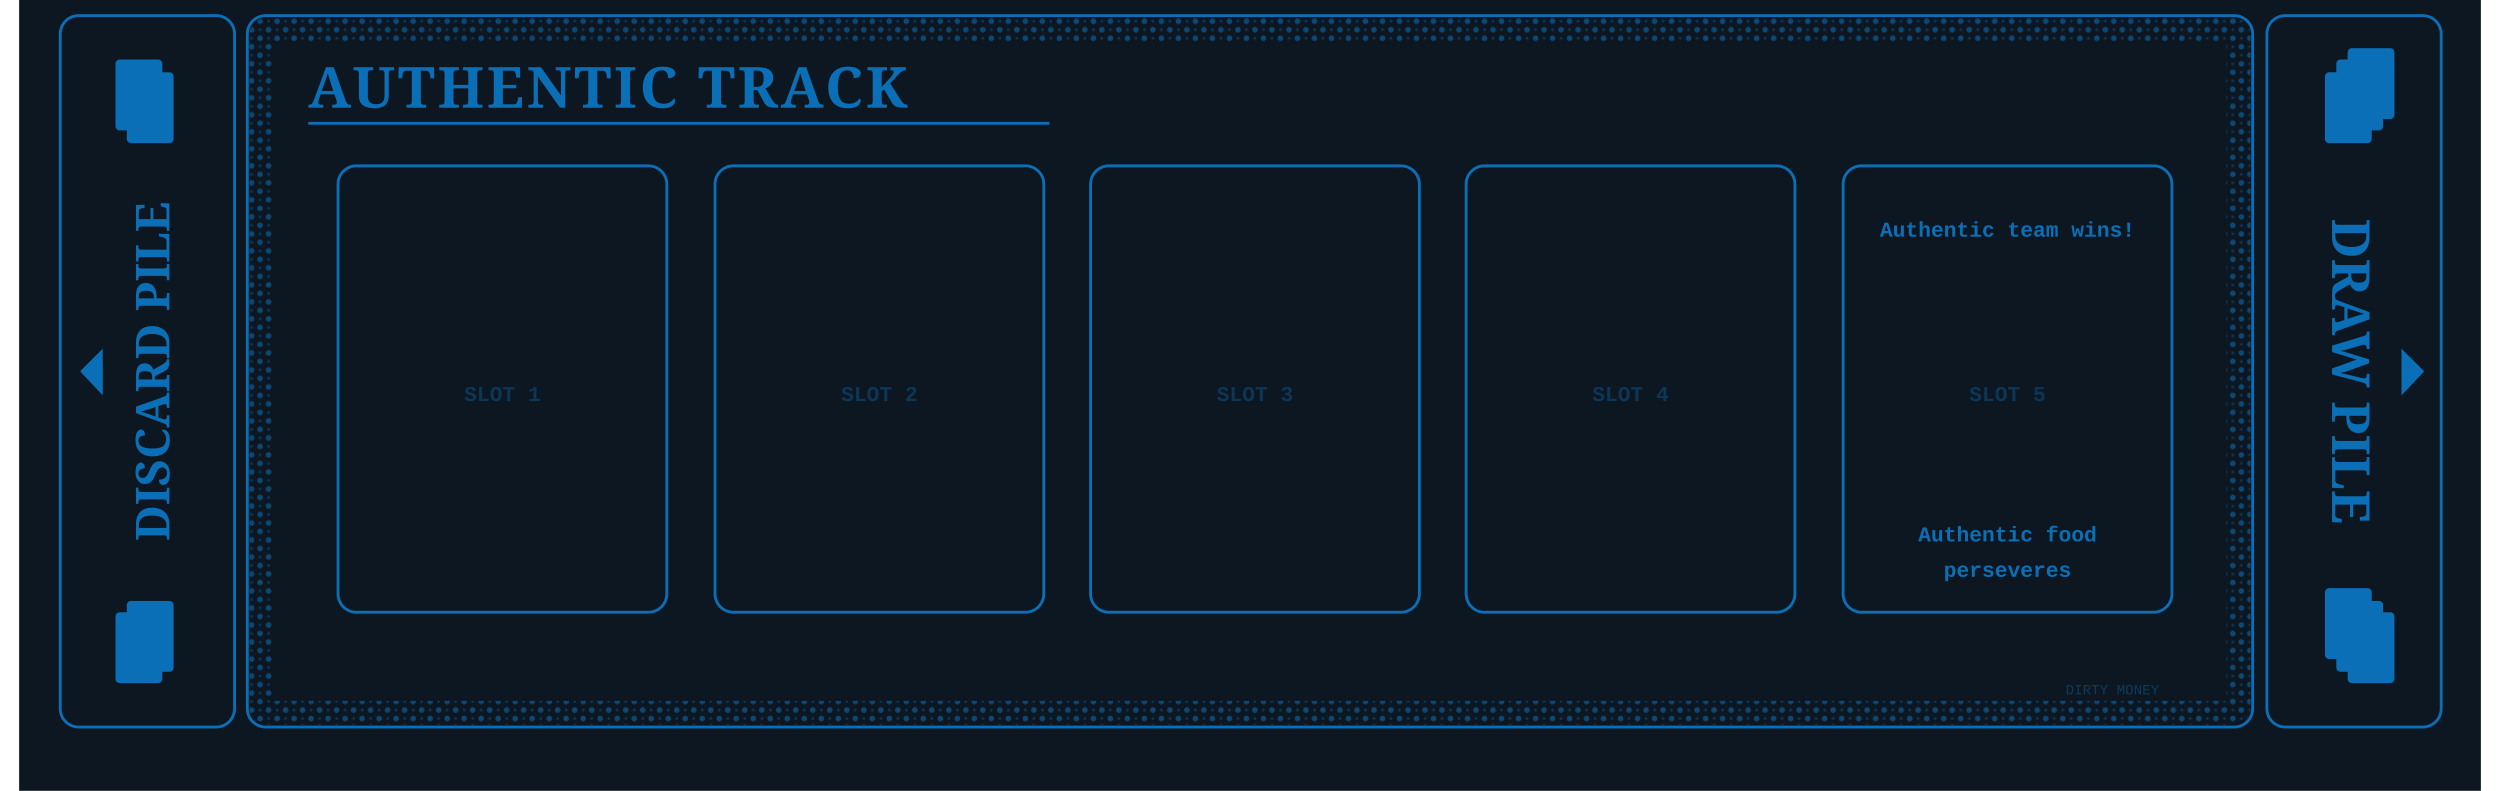
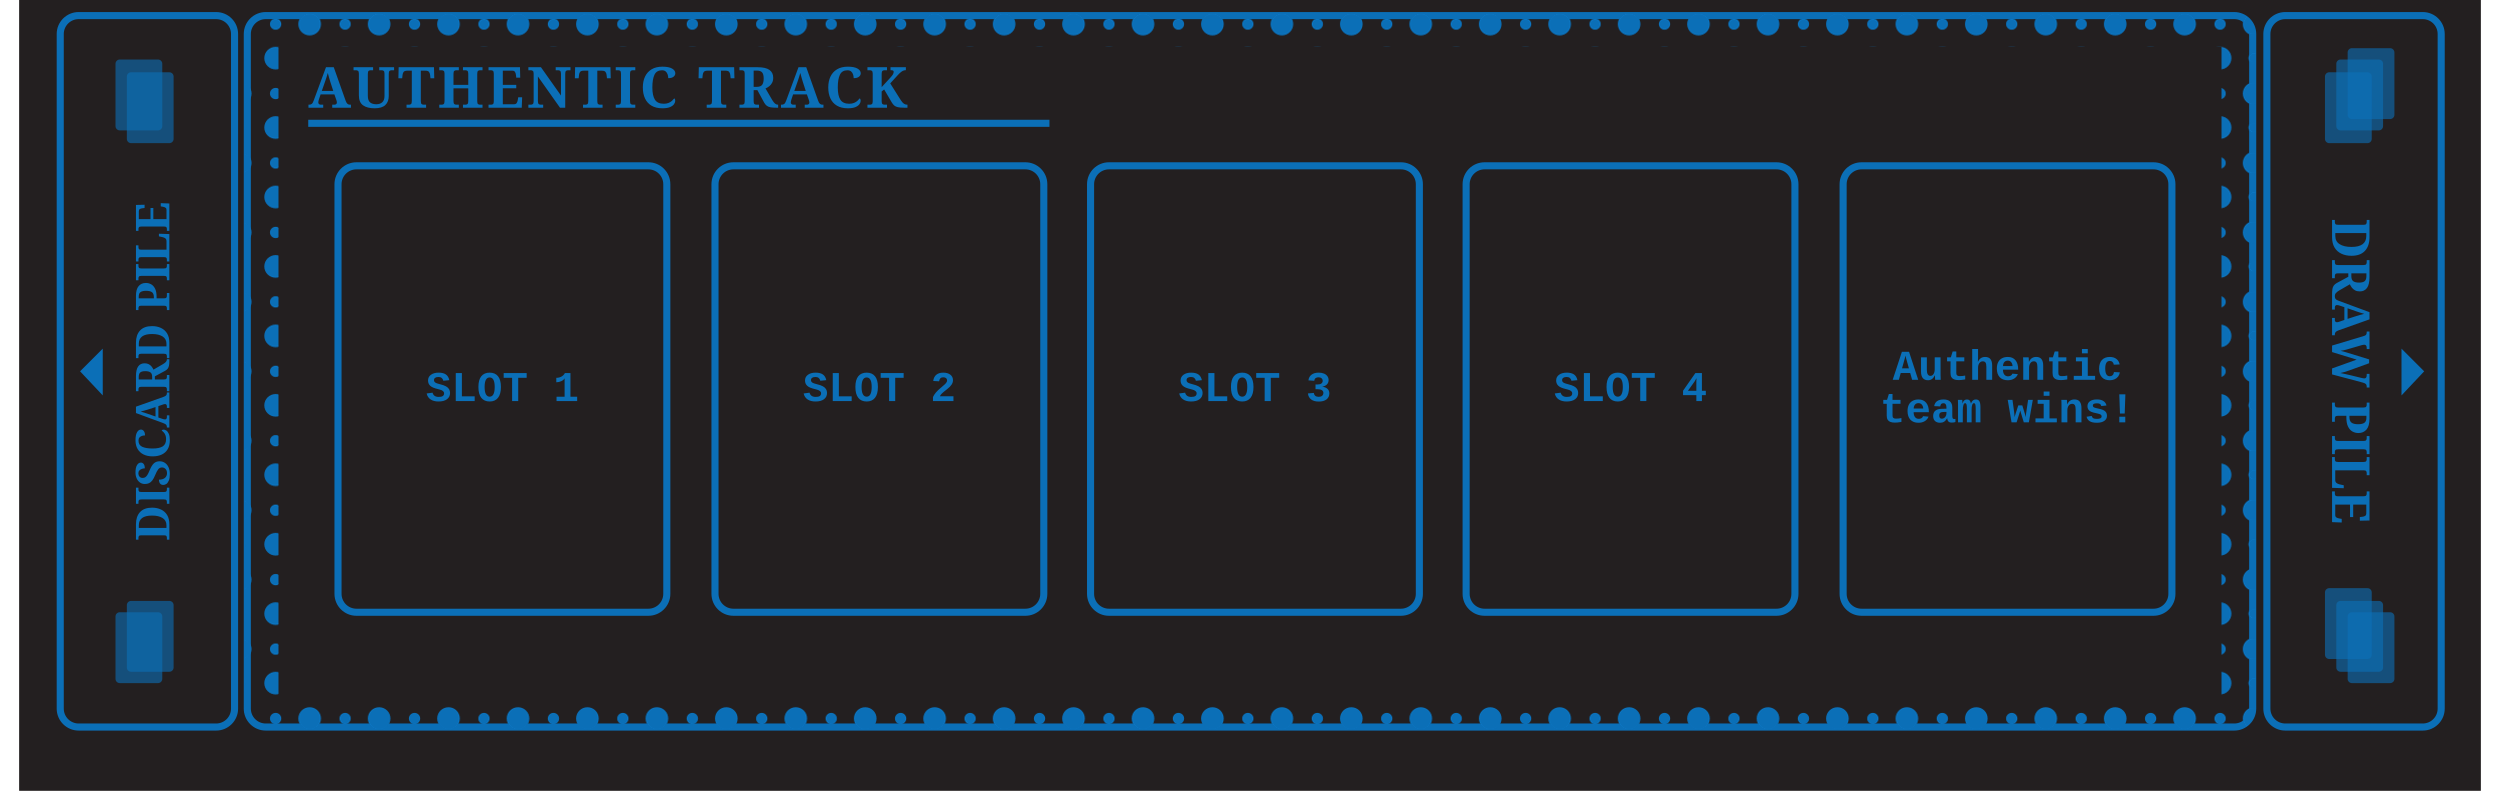
<svg xmlns="http://www.w3.org/2000/svg" width="490mm" height="155mm" viewBox="0 0 1737 558">
  <defs>
-     <pattern id="border-pattern" x="0" y="0" width="12" height="12" patternUnits="userSpaceOnUse">
-       <circle cx="2" cy="2" r="1" fill="#0b6fb7" opacity="0.35" />
-       <circle cx="8" cy="8" r="1" fill="#0b6fb7" opacity="0.35" />
-       <circle cx="8" cy="2" r="2" fill="#0b6fb7" opacity="0.55" />
-       <circle cx="2" cy="8" r="2" fill="#0b6fb7" opacity="0.55" />
+     <pattern id="border-pattern" x="0" y="0" width="49" height="49" patternUnits="userSpaceOnUse">
+       <circle cx="16" cy="16" r="4" fill="#0b6fb7" opacity="1" />
+       <circle cx="40" cy="40" r="4" fill="#0b6fb7" opacity="1" />
+       <circle cx="40" cy="16" r="8" fill="#0b6fb7" opacity="1" />
+       <circle cx="16" cy="40" r="8" fill="#0b6fb7" opacity="1" />
    </pattern>
  </defs>
-   <rect x="0" y="0" width="1737" height="558" fill="#0d1721" />
+   <rect x="0" y="0" width="1737" height="558" fill="#231f20" />
  <g transform="translate(18, 1)">
-     <rect x="0" y="0" width="1701" height="522" rx="17" fill="#0d1721" />
-     <rect x="11" y="10" width="123" height="502" rx="13" fill="none" stroke="#0b6fb7" stroke-width="2" opacity="1" />
+     <rect x="11" y="10" width="123" height="502" rx="13" fill="none" stroke="#0b6fb7" stroke-width="5" opacity="1" />
    <text x="72" y="277" font-family="Georgia, serif" font-size="33" font-weight="bold" fill="#0b6fb7" text-anchor="middle" transform="rotate(-90 72 261)">DISCARD PILE</text>
    <path d="M 25 261 L 41 245 L 41 278 Z" fill="#0b6fb7" opacity="1" />
-     <rect x="50" y="41" width="33" height="50" rx="3" fill="#0b6fb7" opacity="1" />
-     <rect x="58" y="50" width="33" height="50" rx="3" fill="#0b6fb7" opacity="1" />
-     <rect x="50" y="431" width="33" height="50" rx="3" fill="#0b6fb7" opacity="1" />
-     <rect x="58" y="423" width="33" height="50" rx="3" fill="#0b6fb7" opacity="1" />
-     <rect x="1568" y="10" width="123" height="502" rx="13" fill="none" stroke="#0b6fb7" stroke-width="2" opacity="1" />
+     <rect x="50" y="41" width="33" height="50" rx="3" fill="#0b6fb7" opacity="0.6" />
+     <rect x="58" y="50" width="33" height="50" rx="3" fill="#0b6fb7" opacity="0.6" />
+     <rect x="50" y="431" width="33" height="50" rx="3" fill="#0b6fb7" opacity="0.6" />
+     <rect x="58" y="423" width="33" height="50" rx="3" fill="#0b6fb7" opacity="0.6" />
+     <rect x="1568" y="10" width="123" height="502" rx="13" fill="none" stroke="#0b6fb7" stroke-width="5" opacity="1" />
    <text x="1630" y="277" font-family="Georgia, serif" font-size="37" font-weight="bold" fill="#0b6fb7" text-anchor="middle" transform="rotate(90 1630 261)">DRAW PILE</text>
    <path d="M 1679 261 L 1663 245 L 1663 278 Z" fill="#0b6fb7" opacity="1" />
-     <rect x="1625" y="33" width="33" height="50" rx="3" fill="#0b6fb7" opacity="1" />
-     <rect x="1617" y="41" width="33" height="50" rx="3" fill="#0b6fb7" opacity="1" />
-     <rect x="1609" y="50" width="33" height="50" rx="3" fill="#0b6fb7" opacity="1" />
-     <rect x="1625" y="431" width="33" height="50" rx="3" fill="#0b6fb7" opacity="1" />
-     <rect x="1617" y="423" width="33" height="50" rx="3" fill="#0b6fb7" opacity="1" />
-     <rect x="1609" y="414" width="33" height="50" rx="3" fill="#0b6fb7" opacity="1" />
-     <rect x="143" y="10" width="1415" height="502" rx="13" fill="none" stroke="#0b6fb7" stroke-width="2" opacity="1" />
-     <rect x="153" y="20" width="1395" height="482" rx="3" fill="none" stroke="url(#border-pattern)" stroke-width="17" opacity="1" />
+     <rect x="1625" y="33" width="33" height="50" rx="3" fill="#0b6fb7" opacity="0.6" />
+     <rect x="1617" y="41" width="33" height="50" rx="3" fill="#0b6fb7" opacity="0.6" />
+     <rect x="1609" y="50" width="33" height="50" rx="3" fill="#0b6fb7" opacity="0.6" />
+     <rect x="1625" y="431" width="33" height="50" rx="3" fill="#0b6fb7" opacity="0.6" />
+     <rect x="1617" y="423" width="33" height="50" rx="3" fill="#0b6fb7" opacity="0.6" />
+     <rect x="1609" y="414" width="33" height="50" rx="3" fill="#0b6fb7" opacity="0.6" />
+     <rect x="143" y="10" width="1415" height="502" rx="13" fill="none" stroke="#0b6fb7" stroke-width="5" opacity="1" />
+     <rect x="153" y="20" width="1395" height="482" rx="3" fill="none" stroke="url(#border-pattern)" stroke-width="24" opacity="1" />
    <text x="186" y="75" font-family="Georgia, serif" font-size="40" font-weight="bold" fill="#0b6fb7" letter-spacing="2">AUTHENTIC TRACK</text>
-     <line x1="186" y1="86" x2="709" y2="86" stroke="#0b6fb7" stroke-width="2" opacity="1" />
+     <line x1="186" y1="86" x2="709" y2="86" stroke="#0b6fb7" stroke-width="5" opacity="1" />
    <g transform="translate(207, 116)">
-       <rect x="0" y="0" width="232" height="315" rx="13" fill="none" stroke="#0b6fb7" stroke-width="2" opacity="1" />
-       <text x="116" y="166" font-family="Courier New, monospace" font-size="15" font-weight="bold" fill="#0b6fb7" text-anchor="middle" opacity="0.35">SLOT 1</text>
+       <rect x="0" y="0" width="232" height="315" rx="13" fill="none" stroke="#0b6fb7" stroke-width="5" opacity="1" />
+       <text x="116" y="166" font-family="Courier New, monospace" font-size="30" font-weight="bold" fill="#0b6fb7" text-anchor="middle" opacity="1">SLOT 1</text>
    </g>
    <g transform="translate(473, 116)">
-       <rect x="0" y="0" width="232" height="315" rx="13" fill="none" stroke="#0b6fb7" stroke-width="2" opacity="1" />
-       <text x="116" y="166" font-family="Courier New, monospace" font-size="15" font-weight="bold" fill="#0b6fb7" text-anchor="middle" opacity="0.35">SLOT 2</text>
+       <rect x="0" y="0" width="232" height="315" rx="13" fill="none" stroke="#0b6fb7" stroke-width="5" opacity="1" />
+       <text x="116" y="166" font-family="Courier New, monospace" font-size="30" font-weight="bold" fill="#0b6fb7" text-anchor="middle" opacity="1">SLOT 2</text>
    </g>
    <g transform="translate(738, 116)">
-       <rect x="0" y="0" width="232" height="315" rx="13" fill="none" stroke="#0b6fb7" stroke-width="2" opacity="1" />
-       <text x="116" y="166" font-family="Courier New, monospace" font-size="15" font-weight="bold" fill="#0b6fb7" text-anchor="middle" opacity="0.35">SLOT 3</text>
+       <rect x="0" y="0" width="232" height="315" rx="13" fill="none" stroke="#0b6fb7" stroke-width="5" opacity="1" />
+       <text x="116" y="166" font-family="Courier New, monospace" font-size="30" font-weight="bold" fill="#0b6fb7" text-anchor="middle" opacity="1">SLOT 3</text>
    </g>
    <g transform="translate(1003, 116)">
-       <rect x="0" y="0" width="232" height="315" rx="13" fill="none" stroke="#0b6fb7" stroke-width="2" opacity="1" />
-       <text x="116" y="166" font-family="Courier New, monospace" font-size="15" font-weight="bold" fill="#0b6fb7" text-anchor="middle" opacity="0.35">SLOT 4</text>
+       <rect x="0" y="0" width="232" height="315" rx="13" fill="none" stroke="#0b6fb7" stroke-width="5" opacity="1" />
+       <text x="116" y="166" font-family="Courier New, monospace" font-size="30" font-weight="bold" fill="#0b6fb7" text-anchor="middle" opacity="1">SLOT 4</text>
    </g>
    <g transform="translate(1269, 116)">
-       <rect x="0" y="0" width="232" height="315" rx="13" fill="none" stroke="#0b6fb7" stroke-width="2" opacity="1" />
-       <text x="116" y="50" font-family="Courier New, monospace" font-size="15" font-weight="bold" fill="#0b6fb7" text-anchor="middle" opacity="1">Authentic team wins!</text>
-       <text x="116" y="166" font-family="Courier New, monospace" font-size="15" font-weight="bold" fill="#0b6fb7" text-anchor="middle" opacity="0.35">SLOT 5</text>
-       <text x="116" y="265" font-family="Courier New, monospace" font-size="15" font-weight="bold" fill="#0b6fb7" text-anchor="middle" opacity="1">Authentic food</text>
-       <text x="116" y="290" font-family="Courier New, monospace" font-size="15" font-weight="bold" fill="#0b6fb7" text-anchor="middle" opacity="1">perseveres</text>
+       <rect x="0" y="0" width="232" height="315" rx="13" fill="none" stroke="#0b6fb7" stroke-width="5" opacity="1" />
+       <text x="116" y="151" font-family="Courier New, monospace" font-size="30" font-weight="bold" fill="#0b6fb7" text-anchor="middle" opacity="1">Authentic</text>
+       <text x="116" y="181" font-family="Courier New, monospace" font-size="30" font-weight="bold" fill="#0b6fb7" text-anchor="middle" opacity="1">team wins!</text>
    </g>
-     <text x="1492" y="489" font-family="Courier New, monospace" font-size="10" fill="#0b6fb7" text-anchor="end" opacity="0.4">DIRTY MONEY</text>
  </g>
</svg>
